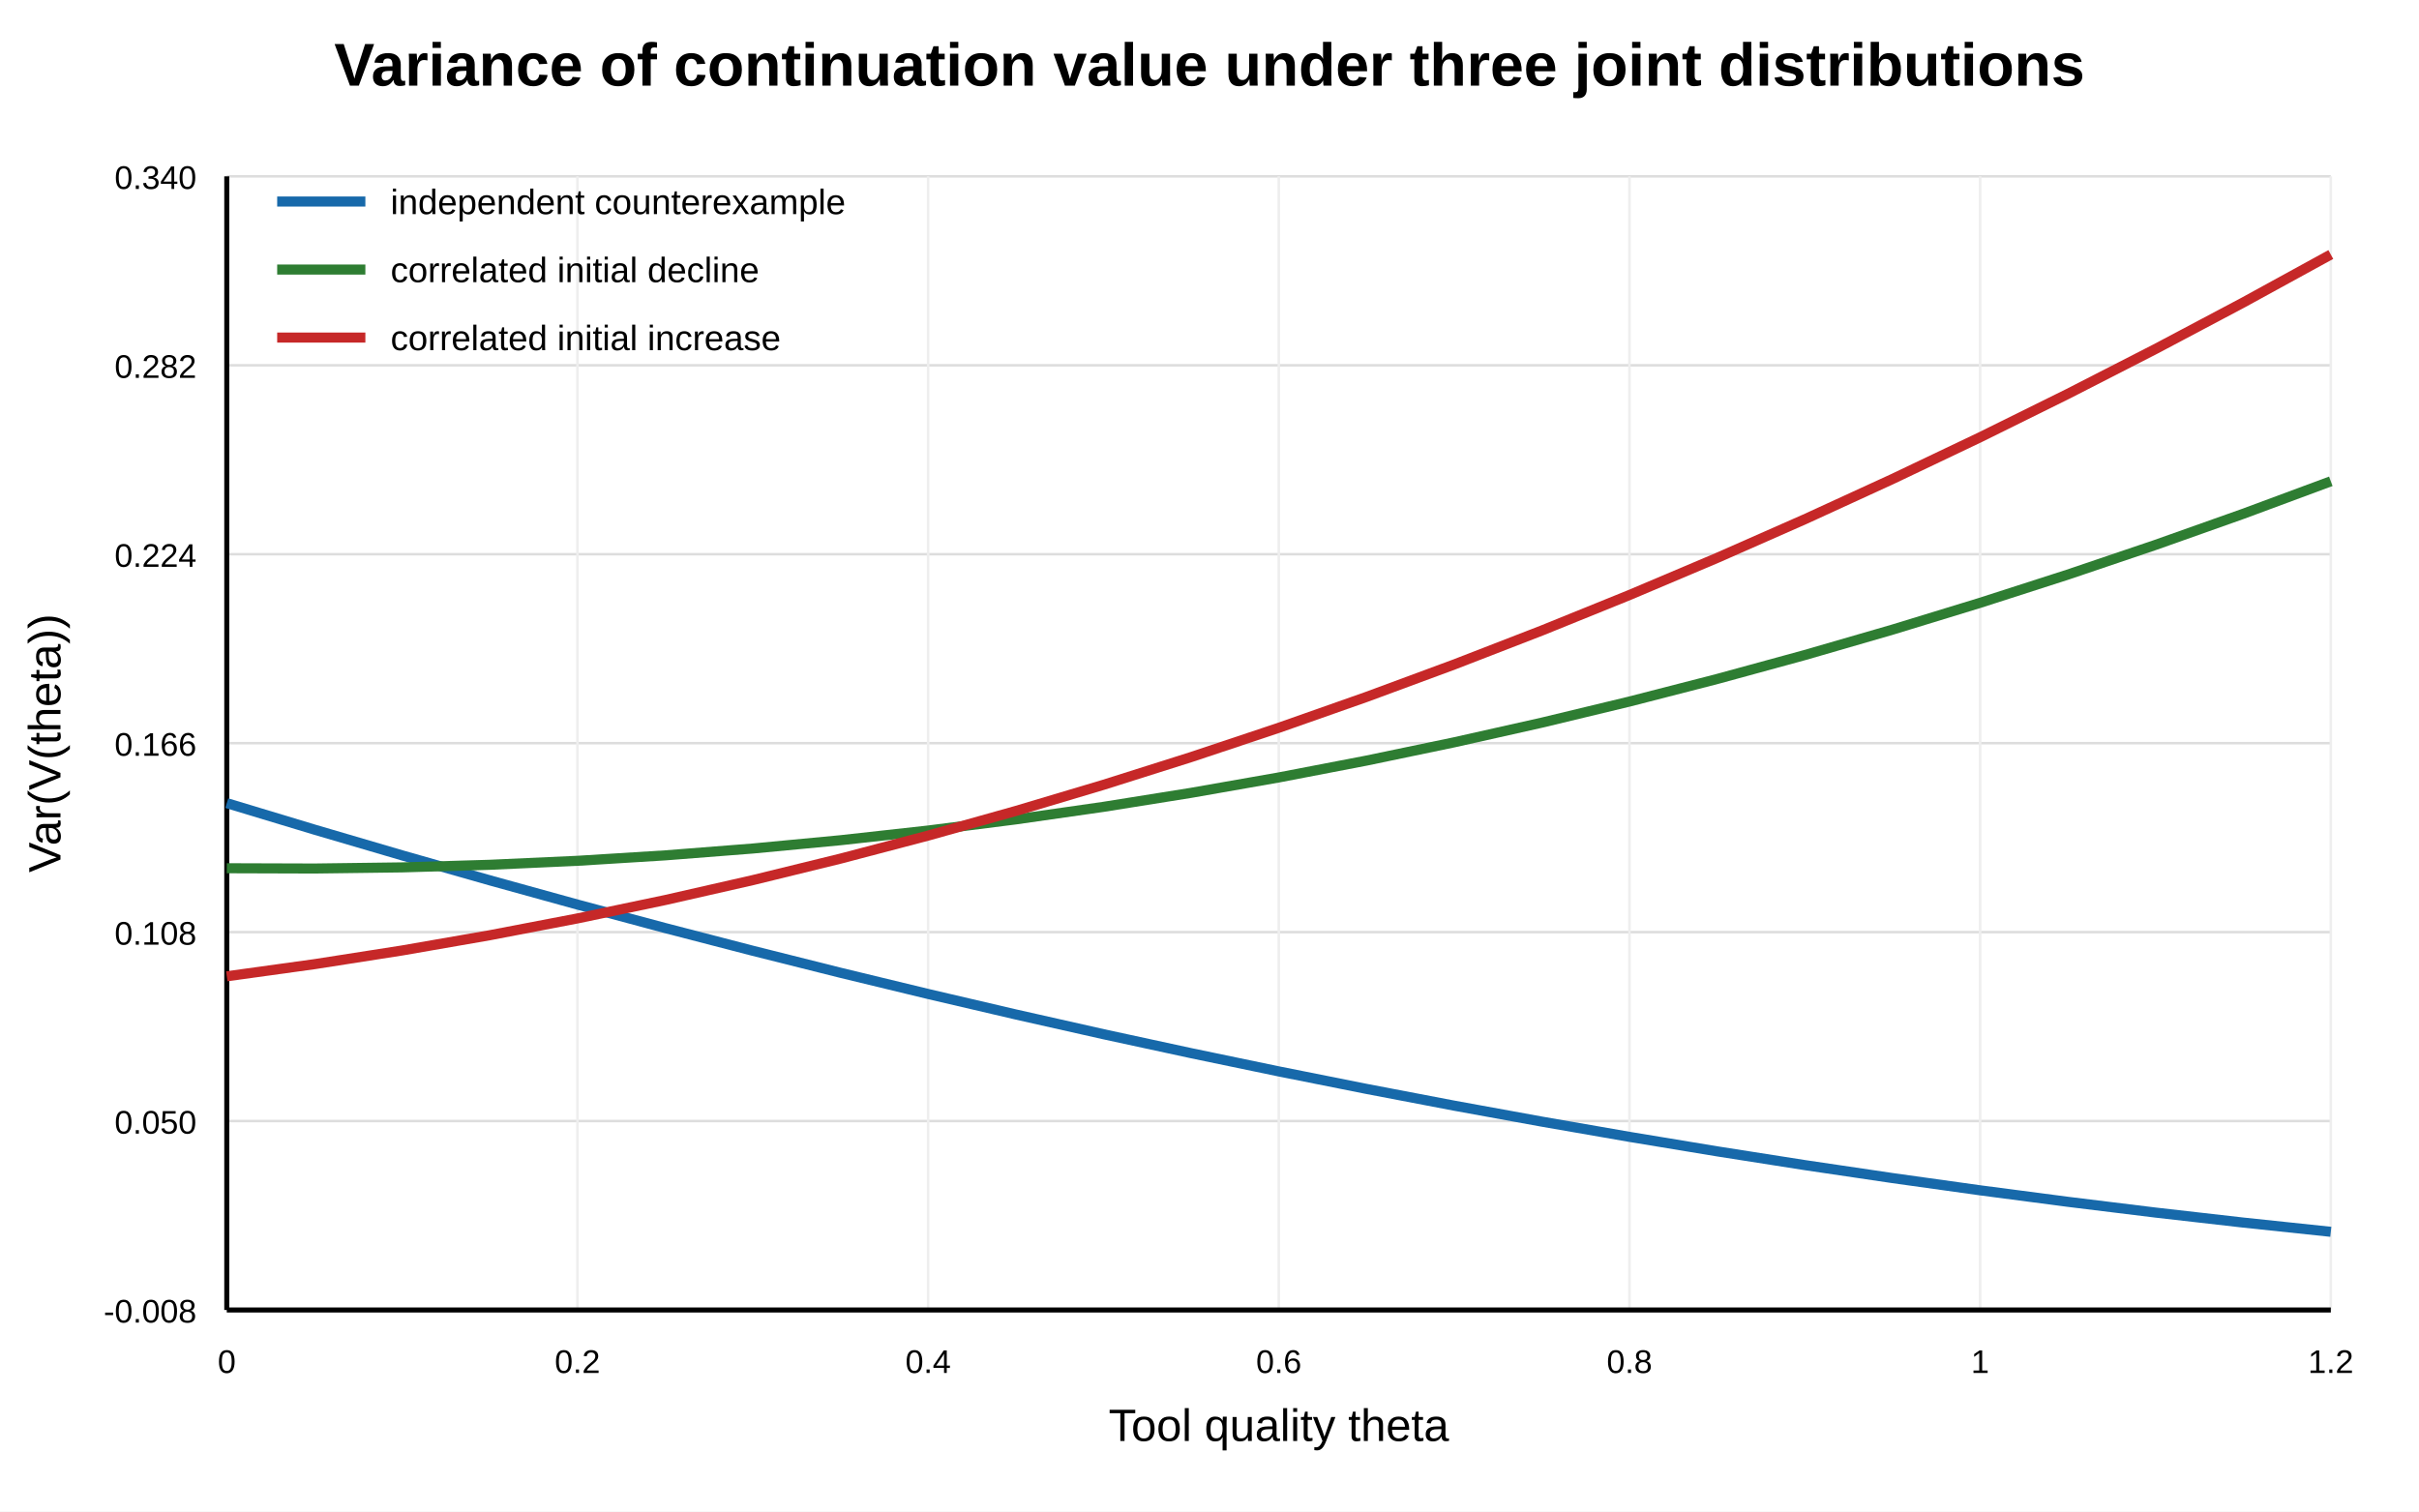
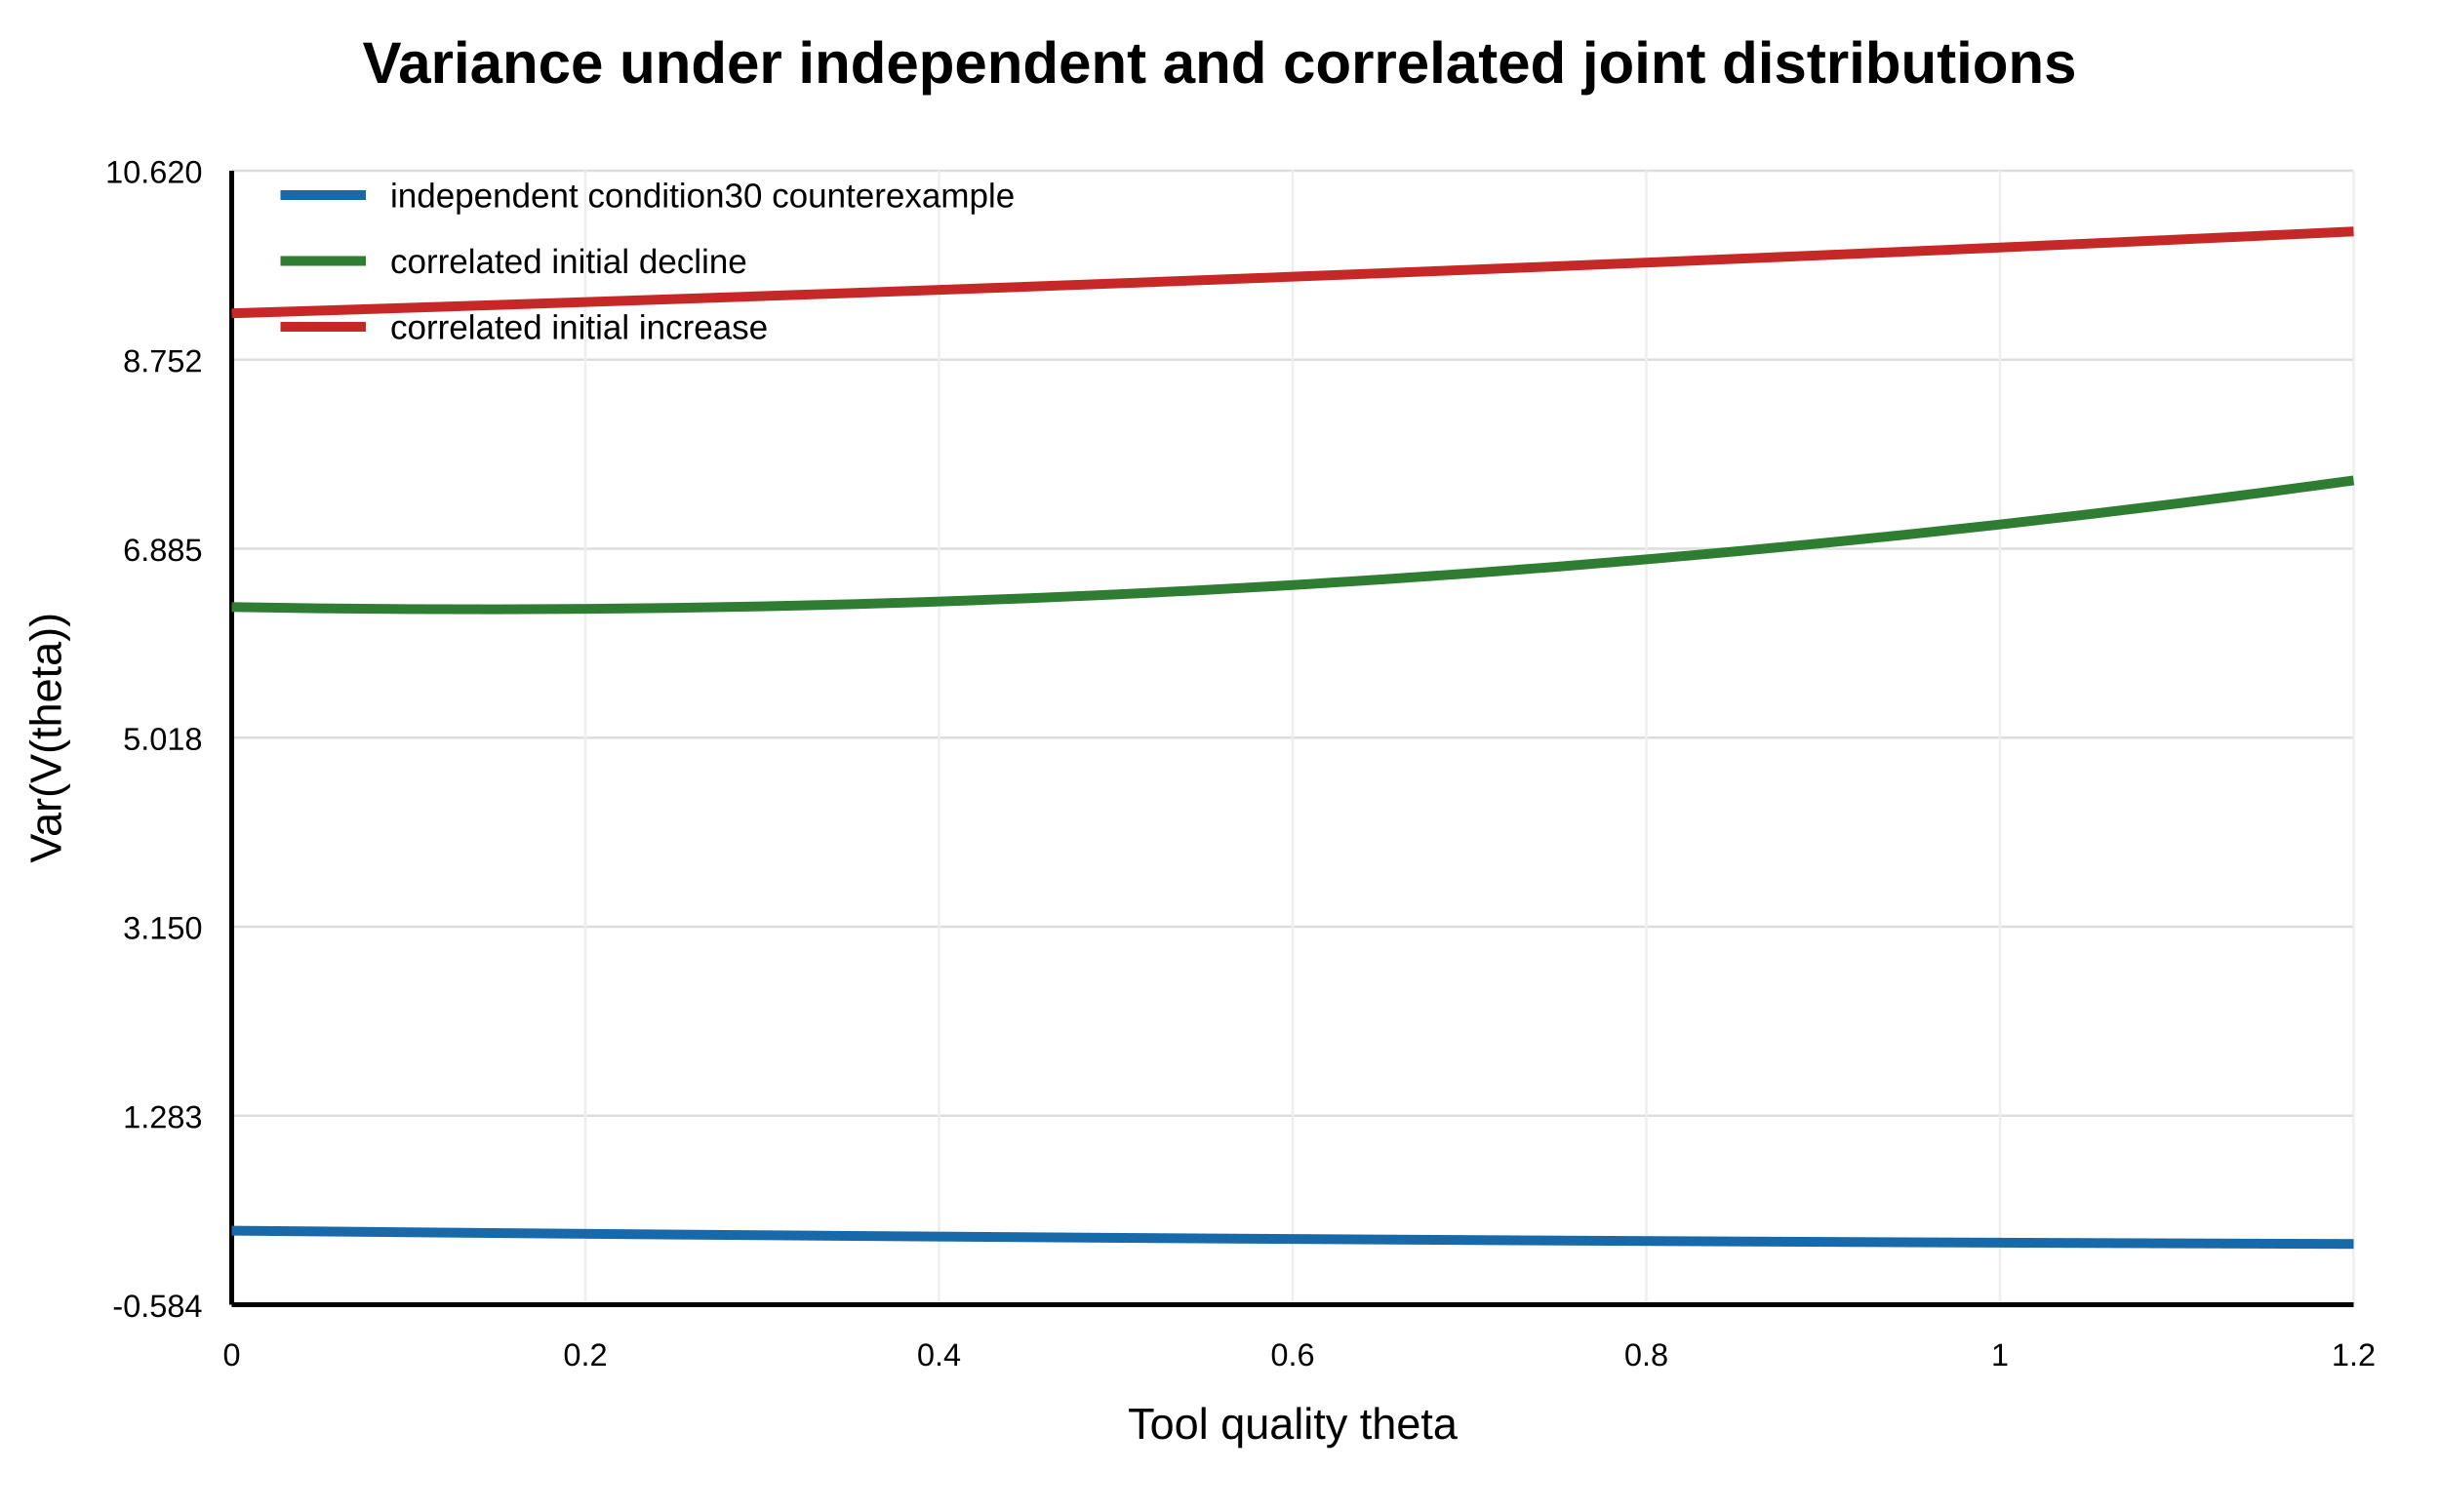
- <svg xmlns="http://www.w3.org/2000/svg" width="960" height="600" viewBox="0 0 960 600">
+ <svg xmlns="http://www.w3.org/2000/svg" width="1000" height="620" viewBox="0 0 1000 620">
  <rect width="100%" height="100%" fill="white" />
-   <text x="480" y="34" text-anchor="middle" font-family="Arial" font-size="24" font-weight="bold">Variance of continuation value under three joint distributions</text>
-   <line x1="90" y1="520.00" x2="925" y2="520.00" stroke="#dddddd" />
-   <text x="78" y="525.00" text-anchor="end" font-family="Arial" font-size="13">-0.008</text>
-   <line x1="90" y1="445.00" x2="925" y2="445.00" stroke="#dddddd" />
-   <text x="78" y="450.00" text-anchor="end" font-family="Arial" font-size="13">0.050</text>
-   <line x1="90" y1="370.00" x2="925" y2="370.00" stroke="#dddddd" />
-   <text x="78" y="375.00" text-anchor="end" font-family="Arial" font-size="13">0.108</text>
-   <line x1="90" y1="295.00" x2="925" y2="295.00" stroke="#dddddd" />
-   <text x="78" y="300.00" text-anchor="end" font-family="Arial" font-size="13">0.166</text>
-   <line x1="90" y1="220.00" x2="925" y2="220.00" stroke="#dddddd" />
-   <text x="78" y="225.00" text-anchor="end" font-family="Arial" font-size="13">0.224</text>
-   <line x1="90" y1="145.00" x2="925" y2="145.00" stroke="#dddddd" />
-   <text x="78" y="150.00" text-anchor="end" font-family="Arial" font-size="13">0.282</text>
-   <line x1="90" y1="70.00" x2="925" y2="70.00" stroke="#dddddd" />
-   <text x="78" y="75.00" text-anchor="end" font-family="Arial" font-size="13">0.340</text>
-   <line x1="90.00" y1="70" x2="90.00" y2="520" stroke="#eeeeee" />
-   <text x="90.00" y="545" text-anchor="middle" font-family="Arial" font-size="13">0</text>
-   <line x1="229.17" y1="70" x2="229.17" y2="520" stroke="#eeeeee" />
-   <text x="229.17" y="545" text-anchor="middle" font-family="Arial" font-size="13">0.2</text>
-   <line x1="368.33" y1="70" x2="368.33" y2="520" stroke="#eeeeee" />
-   <text x="368.33" y="545" text-anchor="middle" font-family="Arial" font-size="13">0.4</text>
-   <line x1="507.50" y1="70" x2="507.50" y2="520" stroke="#eeeeee" />
-   <text x="507.50" y="545" text-anchor="middle" font-family="Arial" font-size="13">0.6</text>
-   <line x1="646.67" y1="70" x2="646.67" y2="520" stroke="#eeeeee" />
-   <text x="646.67" y="545" text-anchor="middle" font-family="Arial" font-size="13">0.8</text>
-   <line x1="785.83" y1="70" x2="785.83" y2="520" stroke="#eeeeee" />
-   <text x="785.83" y="545" text-anchor="middle" font-family="Arial" font-size="13">1</text>
-   <line x1="925.00" y1="70" x2="925.00" y2="520" stroke="#eeeeee" />
-   <text x="925.00" y="545" text-anchor="middle" font-family="Arial" font-size="13">1.2</text>
-   <line x1="90" y1="70" x2="90" y2="520" stroke="black" stroke-width="2" />
-   <line x1="90" y1="520" x2="925" y2="520" stroke="black" stroke-width="2" />
-   <text x="507.50" y="572" text-anchor="middle" font-family="Arial" font-size="18">Tool quality theta</text>
-   <text x="24" y="295.00" text-anchor="middle" transform="rotate(-90 24 295.00)" font-family="Arial" font-size="18">Var(V(theta))</text>
-   <polyline points="90.00,318.81 124.79,329.32 159.58,339.54 194.38,349.45 229.17,359.07 263.96,368.39 298.75,377.41 333.54,386.14 368.33,394.56 403.12,402.69 437.92,410.53 472.71,418.06 507.50,425.30 542.29,432.24 577.08,438.89 611.88,445.23 646.67,451.28 681.46,457.03 716.25,462.49 751.04,467.64 785.83,472.50 820.63,477.06 855.42,481.33 890.21,485.30 925.00,488.97" fill="none" stroke="#1769aa" stroke-width="4" />
-   <polyline points="90.00,344.65 124.79,344.76 159.58,344.31 194.38,343.28 229.17,341.70 263.96,339.54 298.75,336.82 333.54,333.53 368.33,329.68 403.12,325.26 437.92,320.28 472.71,314.72 507.50,308.61 542.29,301.92 577.08,294.67 611.88,286.86 646.67,278.48 681.46,269.53 716.25,260.02 751.04,249.94 785.83,239.29 820.63,228.08 855.42,216.30 890.21,203.96 925.00,191.05" fill="none" stroke="#2e7d32" stroke-width="4" />
-   <polyline points="90.00,387.54 124.79,382.73 159.58,377.29 194.38,371.24 229.17,364.57 263.96,357.28 298.75,349.37 333.54,340.84 368.33,331.69 403.12,321.92 437.92,311.53 472.71,300.52 507.50,288.90 542.29,276.65 577.08,263.78 611.88,250.29 646.67,236.19 681.46,221.46 716.25,206.12 751.04,190.15 785.83,173.57 820.63,156.36 855.42,138.54 890.21,120.10 925.00,101.03" fill="none" stroke="#c62828" stroke-width="4" />
-   <line x1="110" y1="80" x2="145" y2="80" stroke="#1769aa" stroke-width="4" />
-   <text x="155" y="85" font-family="Arial" font-size="14">independent counterexample</text>
-   <line x1="110" y1="107" x2="145" y2="107" stroke="#2e7d32" stroke-width="4" />
-   <text x="155" y="112" font-family="Arial" font-size="14">correlated initial decline</text>
-   <line x1="110" y1="134" x2="145" y2="134" stroke="#c62828" stroke-width="4" />
-   <text x="155" y="139" font-family="Arial" font-size="14">correlated initial increase</text>
+   <text x="500" y="34" text-anchor="middle" font-family="Arial" font-size="24" font-weight="bold">Variance under independent and correlated joint distributions</text>
+   <line x1="95" y1="535.00" x2="965" y2="535.00" stroke="#dddddd" />
+   <text x="83" y="540.00" text-anchor="end" font-family="Arial" font-size="13">-0.584</text>
+   <line x1="95" y1="457.50" x2="965" y2="457.50" stroke="#dddddd" />
+   <text x="83" y="462.50" text-anchor="end" font-family="Arial" font-size="13">1.283</text>
+   <line x1="95" y1="380.00" x2="965" y2="380.00" stroke="#dddddd" />
+   <text x="83" y="385.00" text-anchor="end" font-family="Arial" font-size="13">3.150</text>
+   <line x1="95" y1="302.50" x2="965" y2="302.50" stroke="#dddddd" />
+   <text x="83" y="307.50" text-anchor="end" font-family="Arial" font-size="13">5.018</text>
+   <line x1="95" y1="225.00" x2="965" y2="225.00" stroke="#dddddd" />
+   <text x="83" y="230.00" text-anchor="end" font-family="Arial" font-size="13">6.885</text>
+   <line x1="95" y1="147.50" x2="965" y2="147.50" stroke="#dddddd" />
+   <text x="83" y="152.50" text-anchor="end" font-family="Arial" font-size="13">8.752</text>
+   <line x1="95" y1="70.00" x2="965" y2="70.00" stroke="#dddddd" />
+   <text x="83" y="75.00" text-anchor="end" font-family="Arial" font-size="13">10.620</text>
+   <line x1="95.00" y1="70" x2="95.00" y2="535" stroke="#eeeeee" />
+   <text x="95.00" y="560" text-anchor="middle" font-family="Arial" font-size="13">0</text>
+   <line x1="240.00" y1="70" x2="240.00" y2="535" stroke="#eeeeee" />
+   <text x="240.00" y="560" text-anchor="middle" font-family="Arial" font-size="13">0.2</text>
+   <line x1="385.00" y1="70" x2="385.00" y2="535" stroke="#eeeeee" />
+   <text x="385.00" y="560" text-anchor="middle" font-family="Arial" font-size="13">0.4</text>
+   <line x1="530.00" y1="70" x2="530.00" y2="535" stroke="#eeeeee" />
+   <text x="530.00" y="560" text-anchor="middle" font-family="Arial" font-size="13">0.6</text>
+   <line x1="675.00" y1="70" x2="675.00" y2="535" stroke="#eeeeee" />
+   <text x="675.00" y="560" text-anchor="middle" font-family="Arial" font-size="13">0.8</text>
+   <line x1="820.00" y1="70" x2="820.00" y2="535" stroke="#eeeeee" />
+   <text x="820.00" y="560" text-anchor="middle" font-family="Arial" font-size="13">1</text>
+   <line x1="965.00" y1="70" x2="965.00" y2="535" stroke="#eeeeee" />
+   <text x="965.00" y="560" text-anchor="middle" font-family="Arial" font-size="13">1.2</text>
+   <line x1="95" y1="70" x2="95" y2="535" stroke="black" stroke-width="2" />
+   <line x1="95" y1="535" x2="965" y2="535" stroke="black" stroke-width="2" />
+   <text x="530.00" y="590" text-anchor="middle" font-family="Arial" font-size="18">Tool quality theta</text>
+   <text x="25" y="302.50" text-anchor="middle" transform="rotate(-90 25 302.50)" font-family="Arial" font-size="18">Var(V(theta))</text>
+   <polyline points="95.00,504.64 131.25,504.97 167.50,505.30 203.75,505.62 240.00,505.93 276.25,506.23 312.50,506.51 348.75,506.79 385.00,507.06 421.25,507.32 457.50,507.58 493.75,507.82 530.00,508.05 566.25,508.27 602.50,508.48 638.75,508.69 675.00,508.88 711.25,509.07 747.50,509.24 783.75,509.41 820.00,509.56 856.25,509.71 892.50,509.84 928.75,509.97 965.00,510.09" fill="none" stroke="#1769aa" stroke-width="4" />
+   <polyline points="95.00,248.91 131.25,249.46 167.50,249.76 203.75,249.84 240.00,249.67 276.25,249.27 312.50,248.64 348.75,247.77 385.00,246.67 421.25,245.33 457.50,243.75 493.75,241.94 530.00,239.90 566.25,237.61 602.50,235.10 638.75,232.35 675.00,229.36 711.25,226.14 747.50,222.68 783.75,218.99 820.00,215.06 856.25,210.89 892.50,206.50 928.75,201.86 965.00,196.99" fill="none" stroke="#2e7d32" stroke-width="4" />
+   <polyline points="95.00,128.47 131.25,127.36 167.50,126.22 203.75,125.05 240.00,123.86 276.25,122.65 312.50,121.41 348.75,120.15 385.00,118.86 421.25,117.55 457.50,116.21 493.75,114.85 530.00,113.46 566.25,112.05 602.50,110.62 638.75,109.16 675.00,107.67 711.25,106.16 747.50,104.63 783.75,103.07 820.00,101.49 856.25,99.88 892.50,98.25 928.75,96.59 965.00,94.91" fill="none" stroke="#c62828" stroke-width="4" />
+   <line x1="115" y1="80" x2="150" y2="80" stroke="#1769aa" stroke-width="4" />
+   <text x="160" y="85" font-family="Arial" font-size="14">independent condition30 counterexample</text>
+   <line x1="115" y1="107" x2="150" y2="107" stroke="#2e7d32" stroke-width="4" />
+   <text x="160" y="112" font-family="Arial" font-size="14">correlated initial decline</text>
+   <line x1="115" y1="134" x2="150" y2="134" stroke="#c62828" stroke-width="4" />
+   <text x="160" y="139" font-family="Arial" font-size="14">correlated initial increase</text>
</svg>
